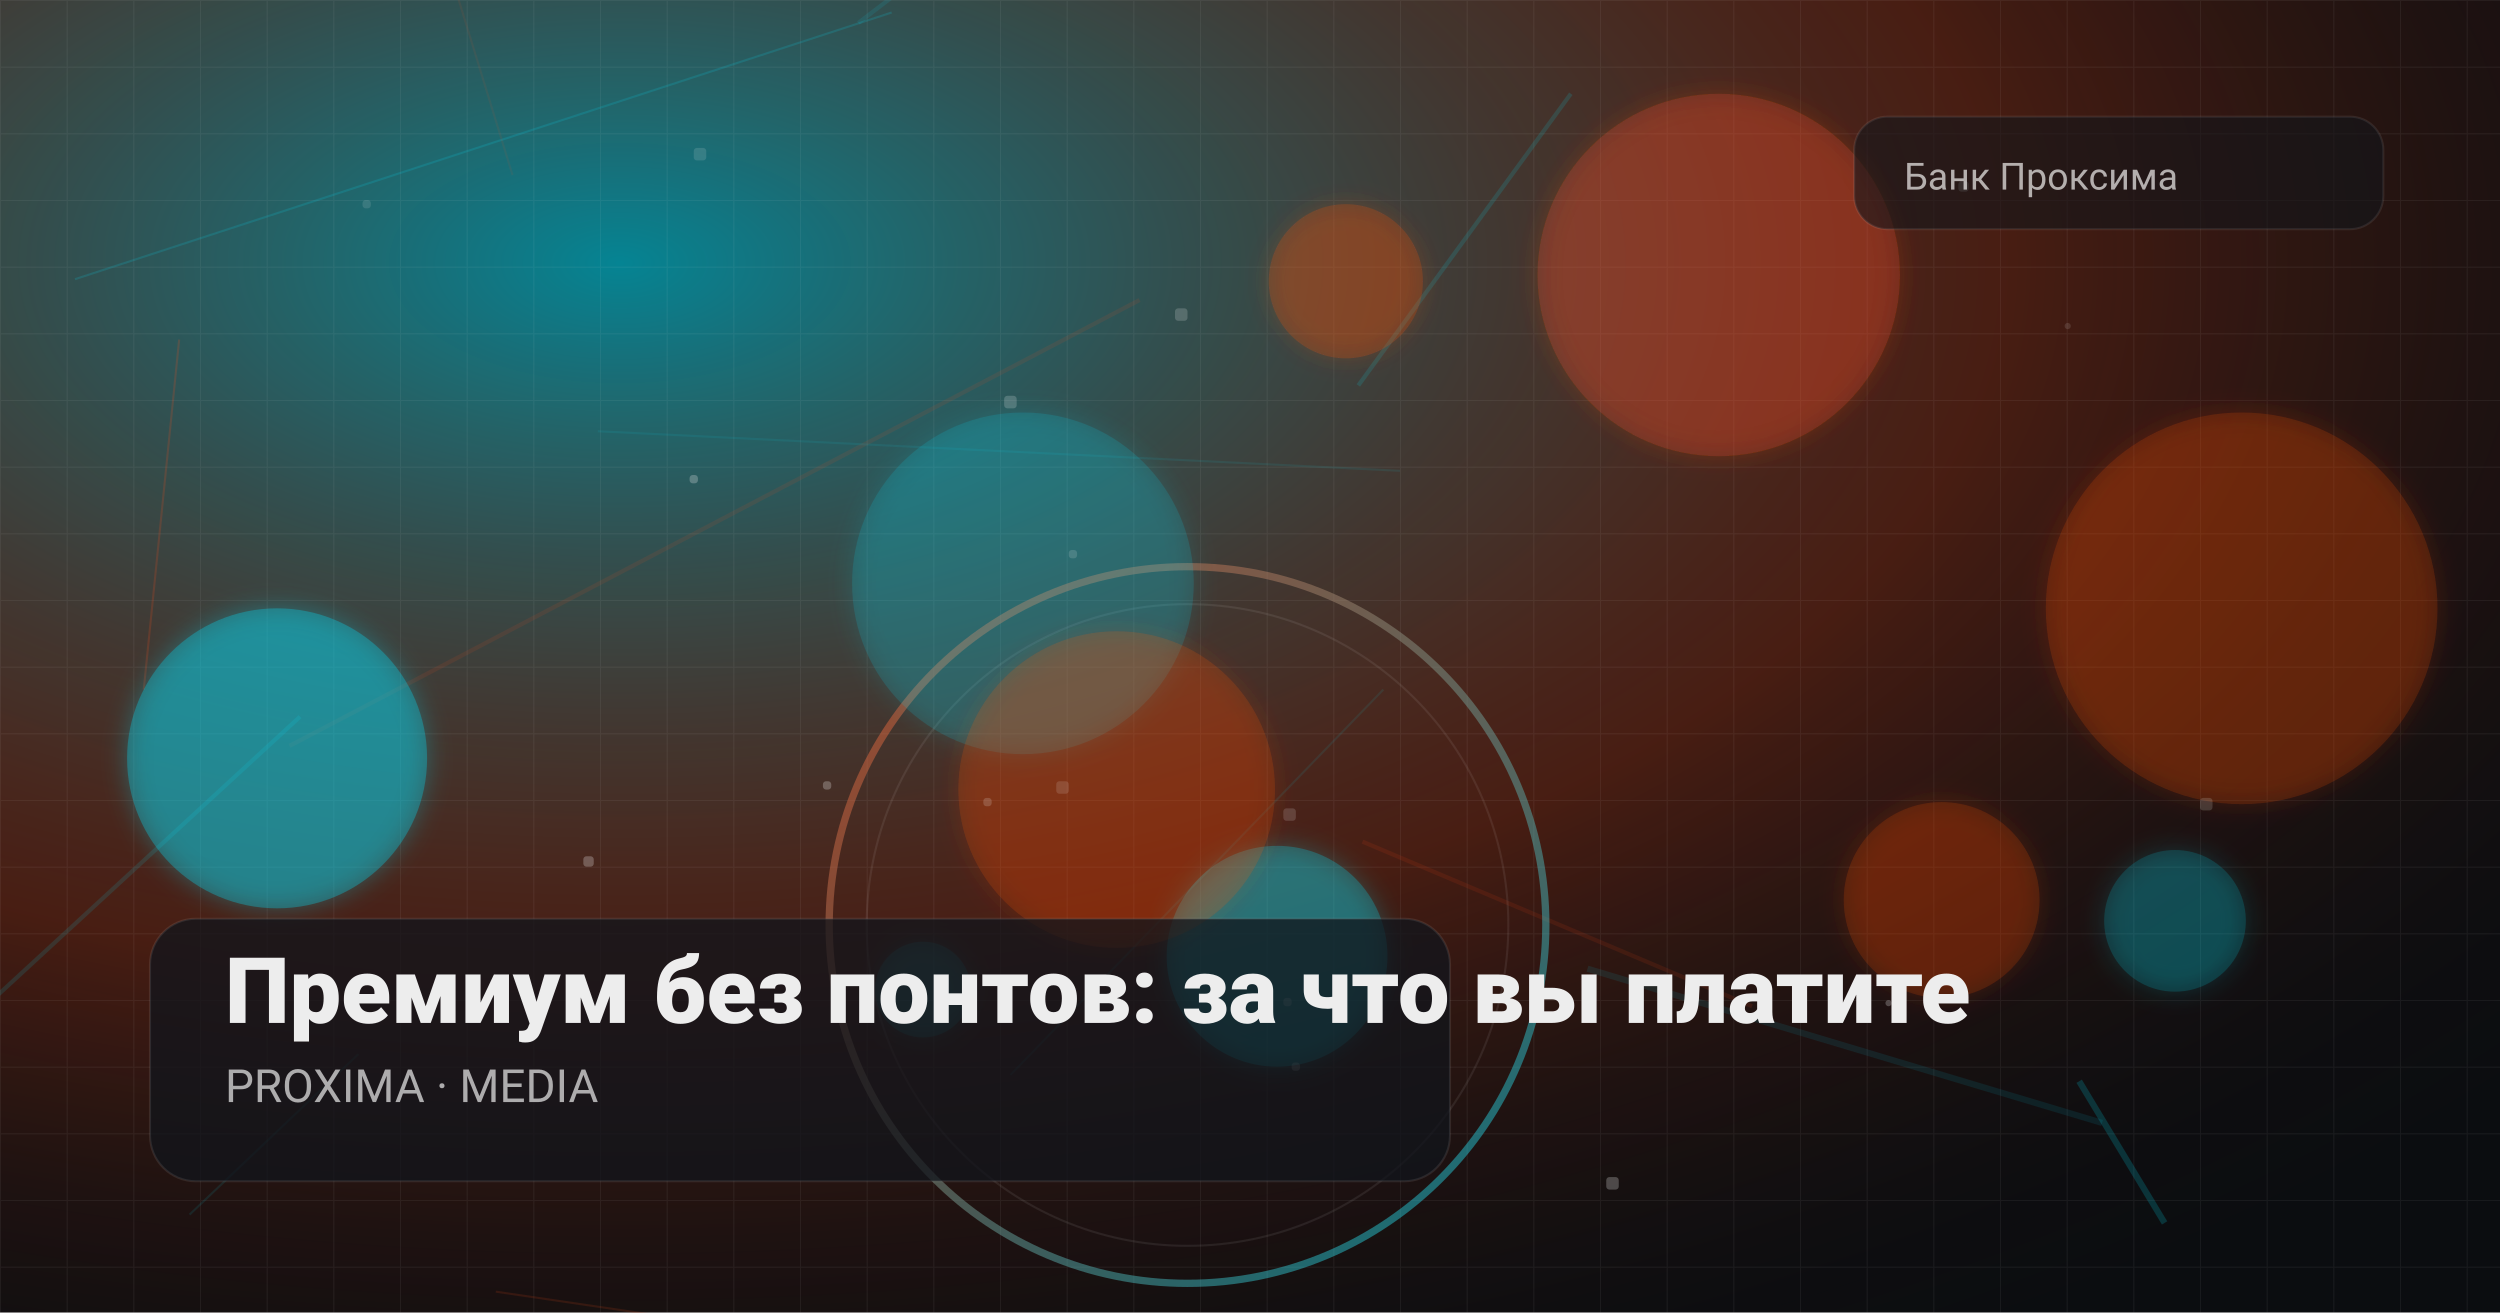
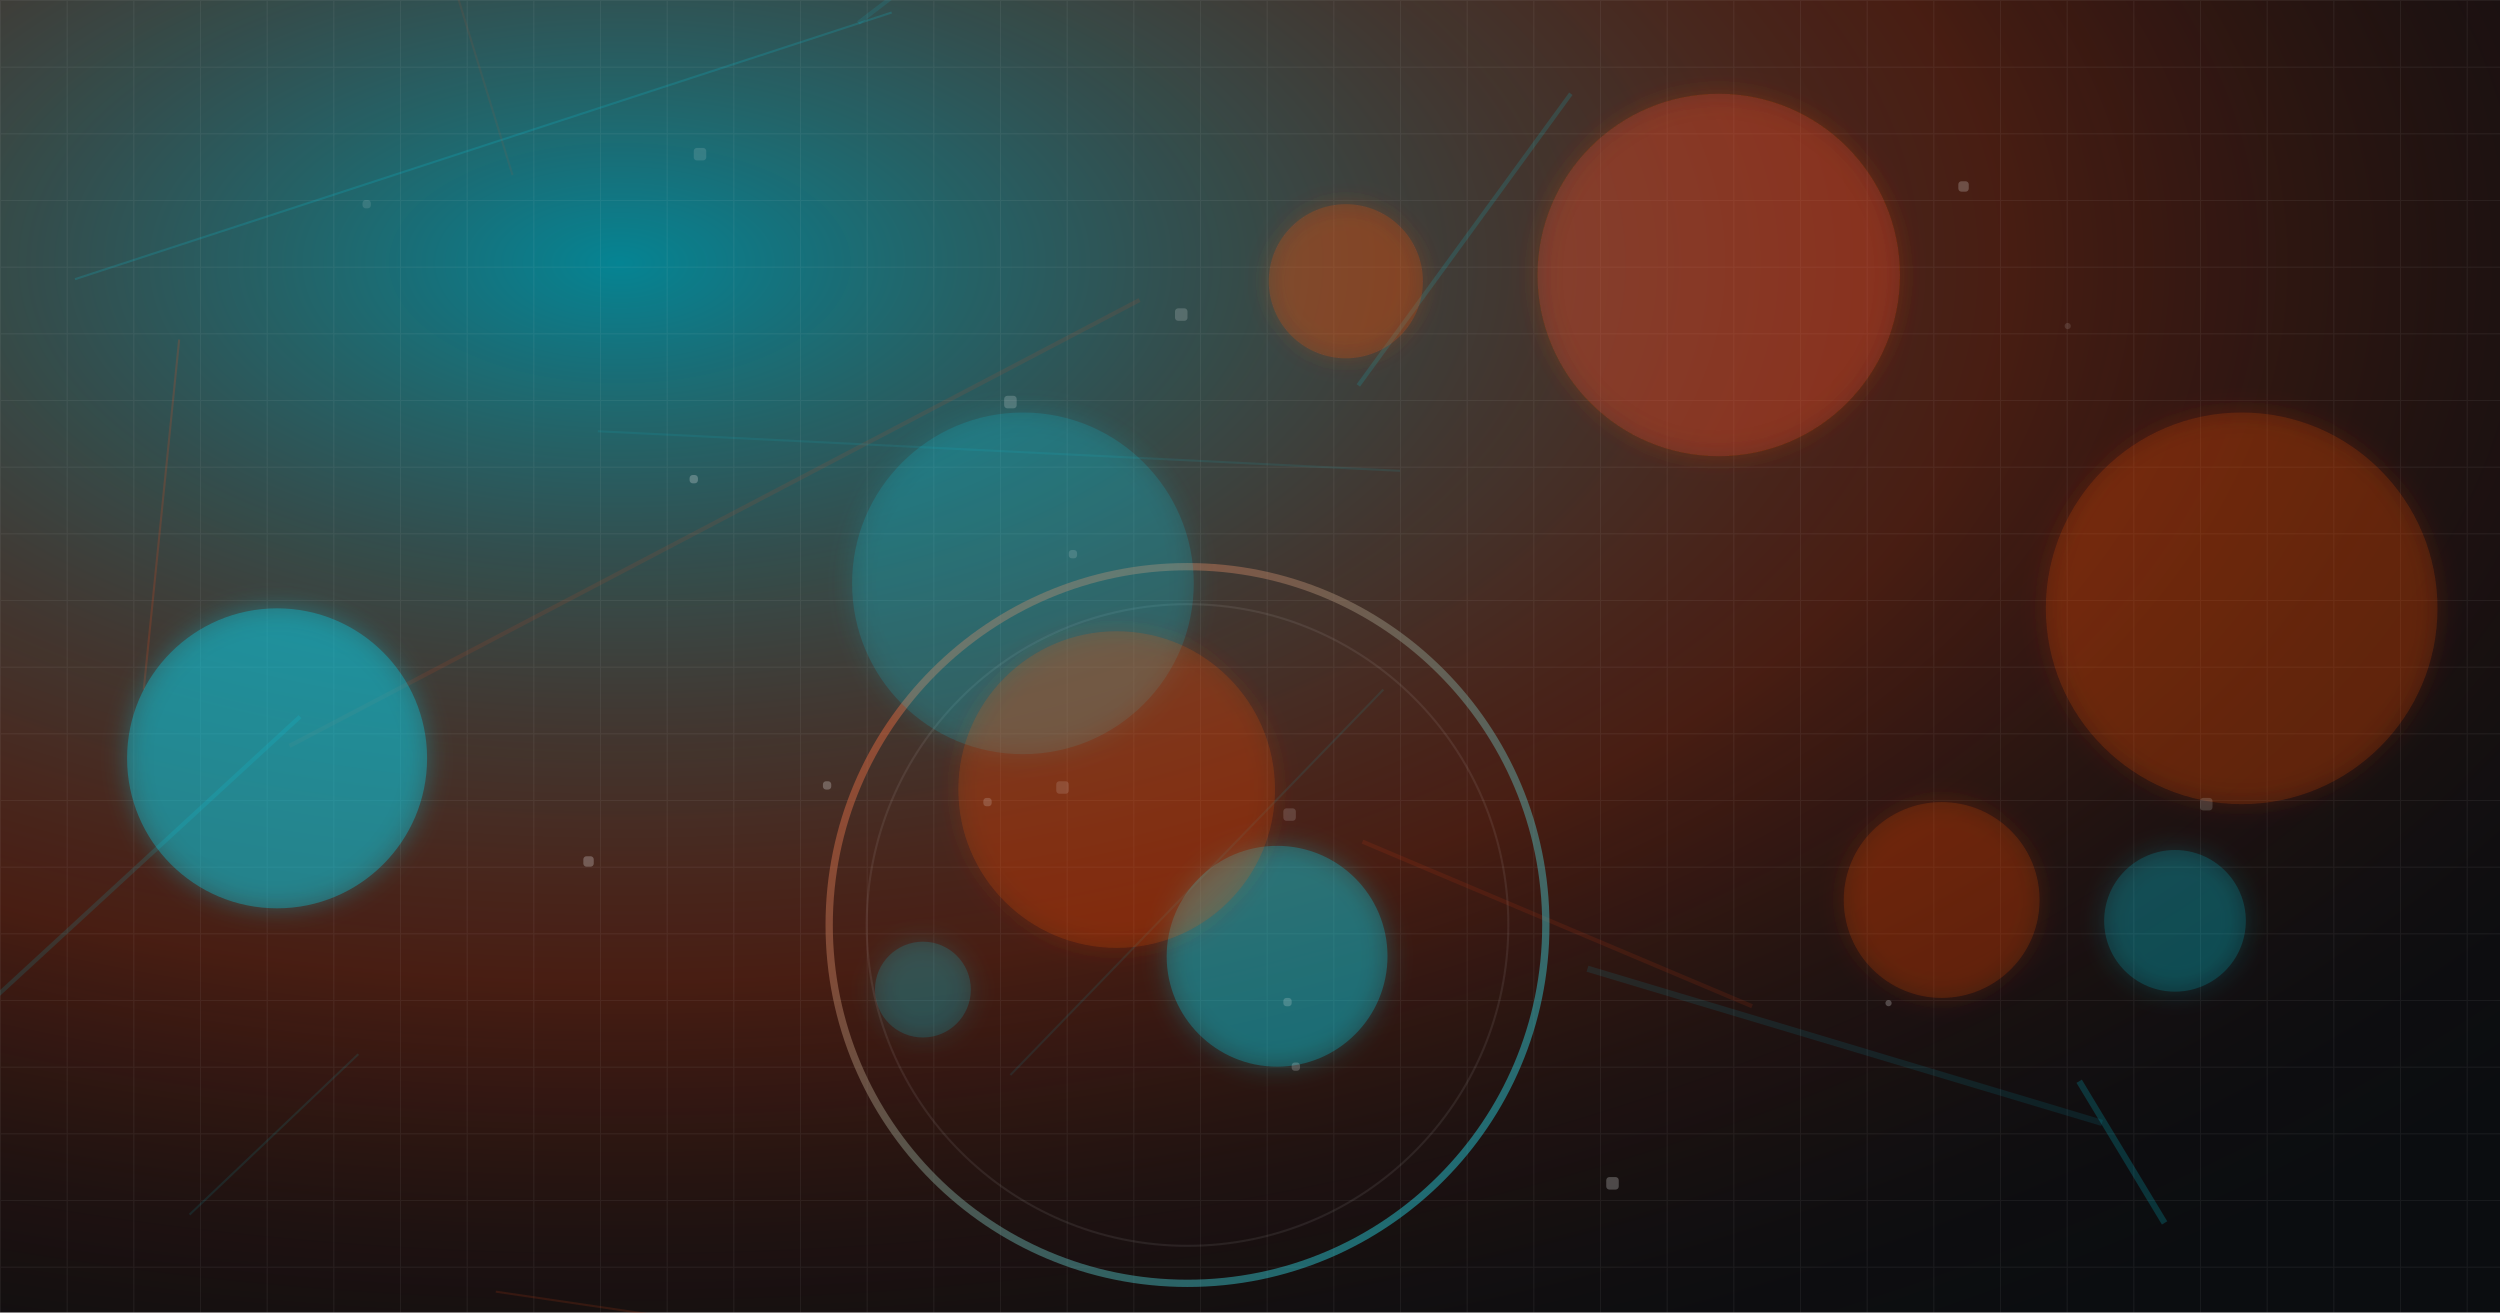
<svg xmlns="http://www.w3.org/2000/svg" width="1200" height="630" viewBox="0 0 1200 630" fill="none">
  <defs>
    <linearGradient id="g1" x1="0" y1="0" x2="1" y2="1">
      <stop offset="0" stop-color="#FF4D1A" stop-opacity="0.95" />
      <stop offset="1" stop-color="#00E5FF" stop-opacity="0.85" />
    </linearGradient>
    <radialGradient id="g2" cx="0.25" cy="0.2" r="1">
      <stop offset="0" stop-color="#00E5FF" stop-opacity="0.55" />
      <stop offset="0.55" stop-color="#FF4D1A" stop-opacity="0.25" />
      <stop offset="1" stop-color="#0B0D10" stop-opacity="0" />
    </radialGradient>
    <pattern id="grid" width="32" height="32" patternUnits="userSpaceOnUse">
      <path d="M 32 0 L 0 0 0 32" stroke="#EDEDED" stroke-opacity="0.06" stroke-width="1" />
    </pattern>
    <filter id="glow" x="-50%" y="-50%" width="200%" height="200%">
      <feGaussianBlur stdDeviation="6" result="b" />
      <feMerge>
        <feMergeNode in="b" />
        <feMergeNode in="SourceGraphic" />
      </feMerge>
    </filter>
  </defs>
  <rect width="1200" height="630" fill="#0B0D10" />
  <rect width="1200" height="630" fill="url(#g2)" />
  <rect width="1200" height="630" fill="url(#grid)" />
  <path d="M841 483 L654 404" stroke="#FF4D1A" stroke-opacity="0.103" stroke-width="2" />
  <path d="M172 506 L91 583" stroke="#00E5FF" stroke-opacity="0.096" stroke-width="1" />
  <path d="M287 207 L672 226" stroke="#00E5FF" stroke-opacity="0.08" stroke-width="1" />
  <path d="M547 144 L139 358" stroke="#FF4D1A" stroke-opacity="0.1" stroke-width="2" />
  <path d="M998 519 L1039 587" stroke="#00E5FF" stroke-opacity="0.174" stroke-width="3" />
  <path d="M754 45 L652 185" stroke="#00E5FF" stroke-opacity="0.132" stroke-width="2" />
  <path d="M69 331 L86 163" stroke="#FF4D1A" stroke-opacity="0.179" stroke-width="1" />
  <path d="M1009 539 L762 465" stroke="#00E5FF" stroke-opacity="0.091" stroke-width="3" />
  <path d="M36 134 L428 6" stroke="#00E5FF" stroke-opacity="0.145" stroke-width="1" />
  <path d="M238 620 L516 661" stroke="#FF4D1A" stroke-opacity="0.132" stroke-width="1" />
  <path d="M485 516 L664 331" stroke="#00E5FF" stroke-opacity="0.084" stroke-width="1" />
  <path d="M412 11 L677 -192" stroke="#00E5FF" stroke-opacity="0.094" stroke-width="2" />
  <path d="M246 84 L167 -173" stroke="#FF4D1A" stroke-opacity="0.081" stroke-width="1" />
  <path d="M144 344 L-84 554" stroke="#00E5FF" stroke-opacity="0.12" stroke-width="2" />
  <circle cx="570" cy="444" r="172" stroke="url(#g1)" stroke-width="3.5" stroke-opacity="0.55" />
  <circle cx="570" cy="444" r="154" stroke="#EDEDED" stroke-width="1" stroke-opacity="0.08" />
  <circle cx="1076" cy="292" r="94" fill="#FF4D1A" fill-opacity="0.165" filter="url(#glow)" />
  <circle cx="613" cy="459" r="53" fill="#00E5FF" fill-opacity="0.235" filter="url(#glow)" />
  <circle cx="825" cy="132" r="87" fill="#FF4D1A" fill-opacity="0.195" filter="url(#glow)" />
  <circle cx="443" cy="475" r="23" fill="#00E5FF" fill-opacity="0.141" filter="url(#glow)" />
  <circle cx="646" cy="135" r="37" fill="#FF4D1A" fill-opacity="0.2" filter="url(#glow)" />
  <circle cx="133" cy="364" r="72" fill="#00E5FF" fill-opacity="0.291" filter="url(#glow)" />
  <circle cx="932" cy="432" r="47" fill="#FF4D1A" fill-opacity="0.17" filter="url(#glow)" />
  <circle cx="491" cy="280" r="82" fill="#00E5FF" fill-opacity="0.139" filter="url(#glow)" />
  <circle cx="536" cy="379" r="76" fill="#FF4D1A" fill-opacity="0.169" filter="url(#glow)" />
  <circle cx="1044" cy="442" r="34" fill="#00E5FF" fill-opacity="0.155" filter="url(#glow)" />
  <rect x="616" y="388" width="6" height="6" rx="1.5" fill="#EDEDED" fill-opacity="0.16" />
  <rect x="616" y="479" width="4" height="4" rx="1.5" fill="#EDEDED" fill-opacity="0.204" />
  <rect x="1056" y="383" width="6" height="6" rx="1.5" fill="#EDEDED" fill-opacity="0.166" />
  <rect x="482" y="190" width="6" height="6" rx="1.5" fill="#EDEDED" fill-opacity="0.203" />
  <rect x="991" y="155" width="3" height="3" rx="1.5" fill="#EDEDED" fill-opacity="0.126" />
  <rect x="333" y="71" width="6" height="6" rx="1.5" fill="#EDEDED" fill-opacity="0.142" />
  <rect x="940" y="87" width="5" height="5" rx="1.5" fill="#EDEDED" fill-opacity="0.233" />
  <rect x="564" y="148" width="6" height="6" rx="1.5" fill="#EDEDED" fill-opacity="0.196" />
  <rect x="507" y="375" width="6" height="6" rx="1.5" fill="#EDEDED" fill-opacity="0.142" />
  <rect x="174" y="96" width="4" height="4" rx="1.5" fill="#EDEDED" fill-opacity="0.13" />
  <rect x="905" y="480" width="3" height="3" rx="1.5" fill="#EDEDED" fill-opacity="0.255" />
  <rect x="280" y="411" width="5" height="5" rx="1.5" fill="#EDEDED" fill-opacity="0.265" />
  <rect x="513" y="264" width="4" height="4" rx="1.5" fill="#EDEDED" fill-opacity="0.159" />
  <rect x="472" y="383" width="4" height="4" rx="1.5" fill="#EDEDED" fill-opacity="0.184" />
  <rect x="771" y="565" width="6" height="6" rx="1.5" fill="#EDEDED" fill-opacity="0.258" />
  <rect x="395" y="375" width="4" height="4" rx="1.5" fill="#EDEDED" fill-opacity="0.273" />
  <rect x="331" y="228" width="4" height="4" rx="1.5" fill="#EDEDED" fill-opacity="0.263" />
  <rect x="620" y="510" width="4" height="4" rx="1.5" fill="#EDEDED" fill-opacity="0.213" />
-   <g opacity="0.9">
-     <rect x="890" y="56" width="254" height="54" rx="16" fill="#11151B" fill-opacity="0.65" stroke="#EDEDED" stroke-opacity="0.10" />
-     <text x="914" y="91" fill="#EDEDED" fill-opacity="0.78" font-size="18" font-family="ui-sans-serif, system-ui, -apple-system, Segoe UI, Roboto, Arial">Банк Проксима</text>
-   </g>
-   <g>
-     <rect x="72" y="441" width="624" height="126" rx="22" fill="#11151B" fill-opacity="0.75" stroke="#EDEDED" stroke-opacity="0.10" />
-     <text x="108" y="491" fill="#EDEDED" font-size="44" font-family="ui-sans-serif, system-ui, -apple-system, Segoe UI, Roboto, Arial" font-weight="800">Премиум без понтов: за что вы платите</text>
-     <text x="108" y="529" fill="#EDEDED" fill-opacity="0.70" font-size="22" font-family="ui-sans-serif, system-ui, -apple-system, Segoe UI, Roboto, Arial">PROXIMA · MEDIA</text>
-   </g>
</svg>
